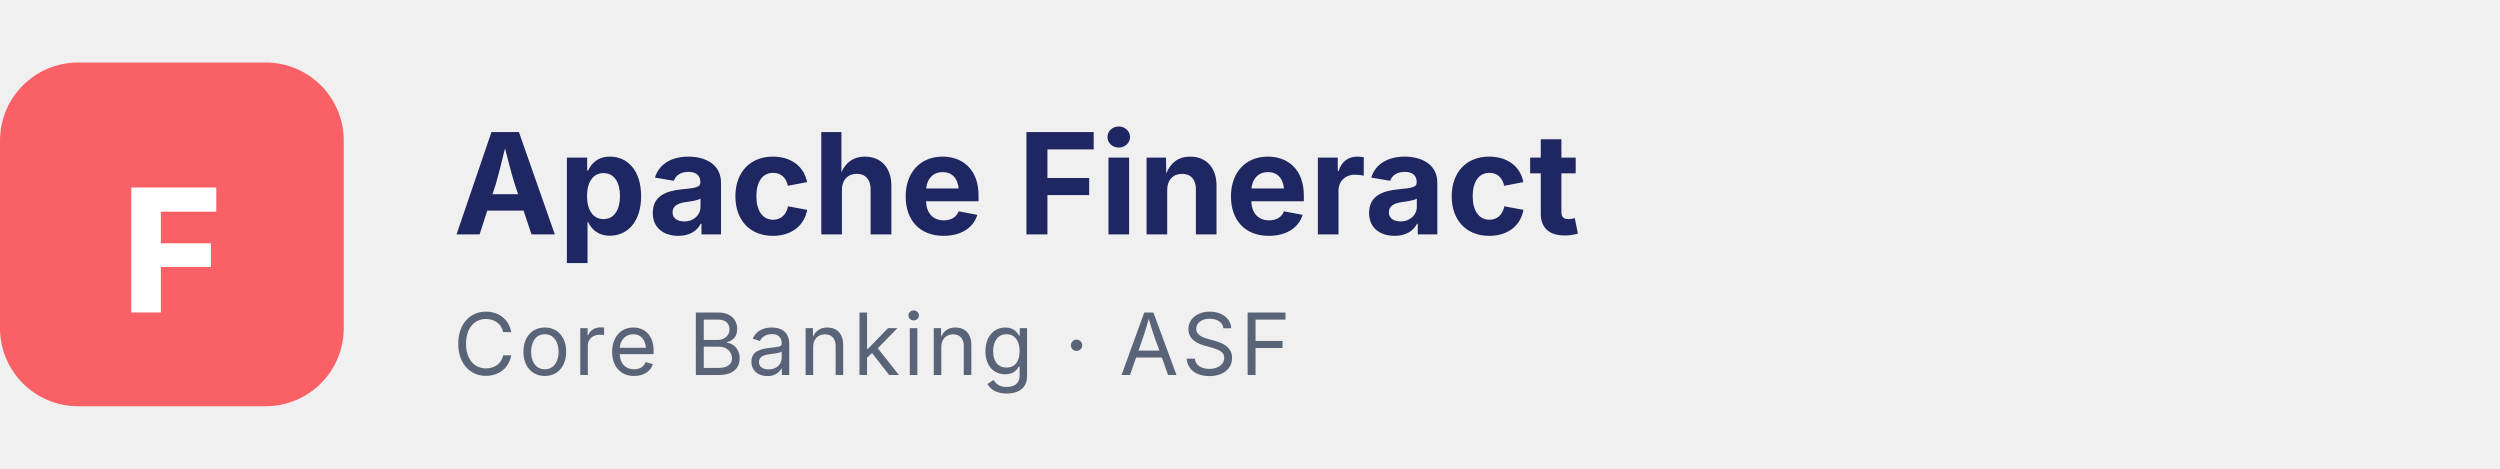
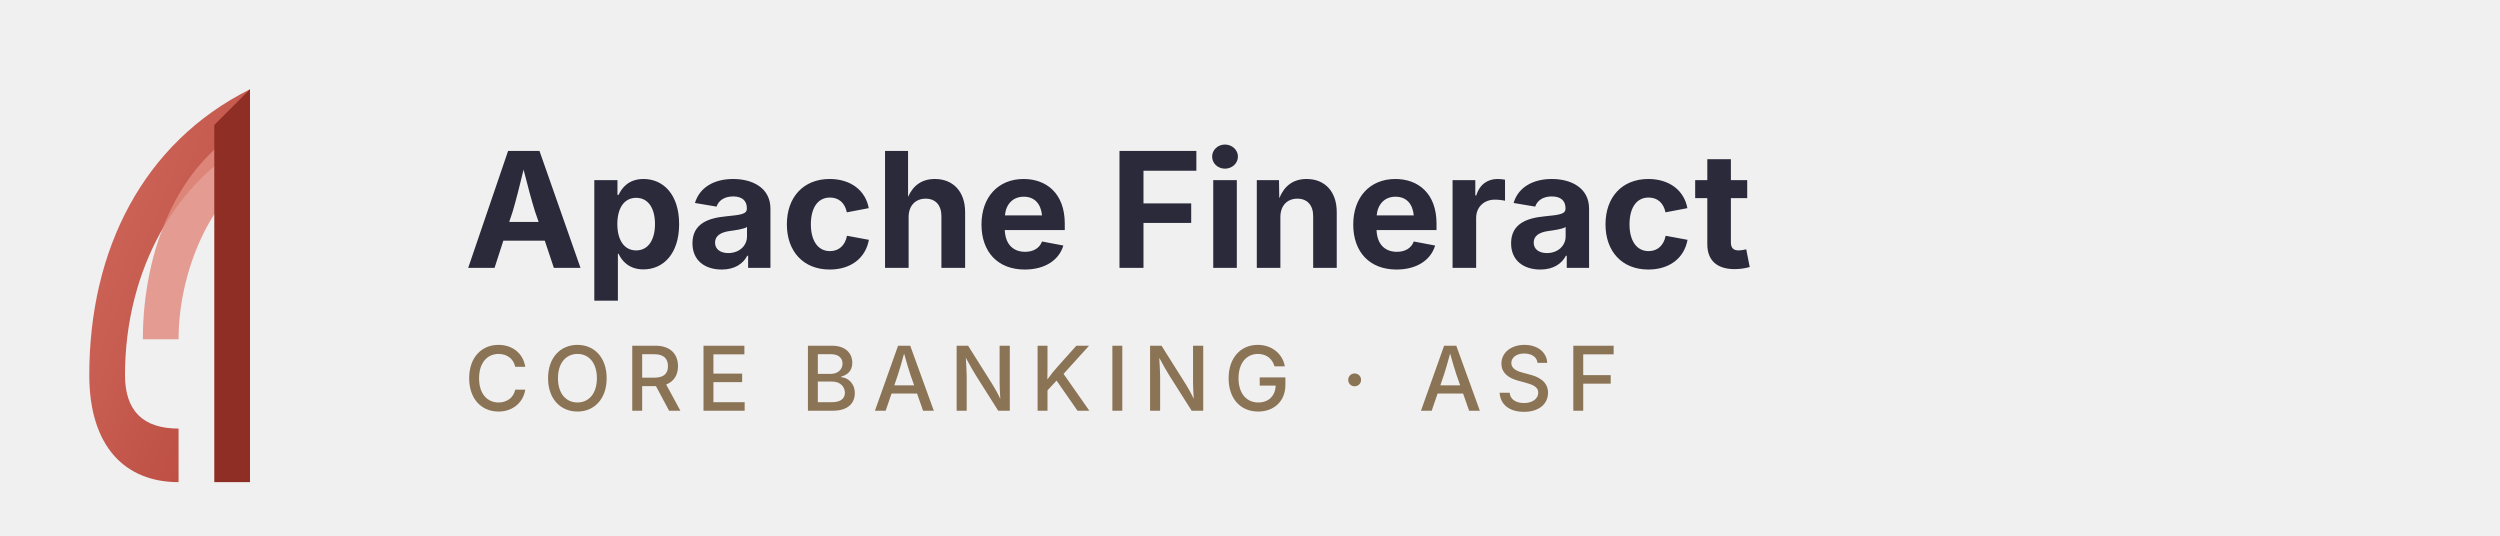
- <svg xmlns="http://www.w3.org/2000/svg" viewBox="0 0 320 60">
+ <svg xmlns="http://www.w3.org/2000/svg" viewBox="0 0 280 60">
  <defs>
-     <style>text { font-family: Inter, -apple-system, sans-serif; }</style>
+     <style>text { font-family: 'Inter', -apple-system, sans-serif; }</style>
+     <linearGradient id="feather" x1="0" y1="0" x2="1" y2="1">
+       <stop offset="0" stop-color="#D26B5F" />
+       <stop offset="1" stop-color="#B8483C" />
+     </linearGradient>
  </defs>
-   <rect x="0" y="8" width="44" height="44" rx="10" fill="#f96167" />
-   <text x="22" y="40" text-anchor="middle" font-size="22" font-weight="800" fill="#ffffff">F</text>
-   <text x="58" y="30" font-size="18" font-weight="700" fill="#1e2761">Apache Fineract</text>
-   <text x="58" y="48" font-size="11" fill="#5a6478" letter-spacing="0.4" text-transform="uppercase">Core Banking · ASF</text>
+   <g transform="translate(6,8)">
+     <path d="M22 2 C10 8, 4 20, 4 34 C4 42, 8 46, 14 46 L14 40 C10 40, 8 38, 8 34 C8 22, 14 12, 22 8 Z" fill="url(#feather)" />
+     <path d="M22 6 C14 10, 10 20, 10 30 L14 30 C14 22, 18 14, 22 12 Z" fill="#E28C81" opacity="0.85" />
+     <path d="M22 2 L22 46 L18 46 L18 6 Z" fill="#8F2E24" />
+   </g>
+   <text x="52" y="30" font-size="18" font-weight="700" fill="#2A2A3B">Apache Fineract</text>
+   <text x="52" y="46" font-size="10" font-weight="500" fill="#8B7355" letter-spacing="1.5">CORE BANKING · ASF</text>
</svg>
